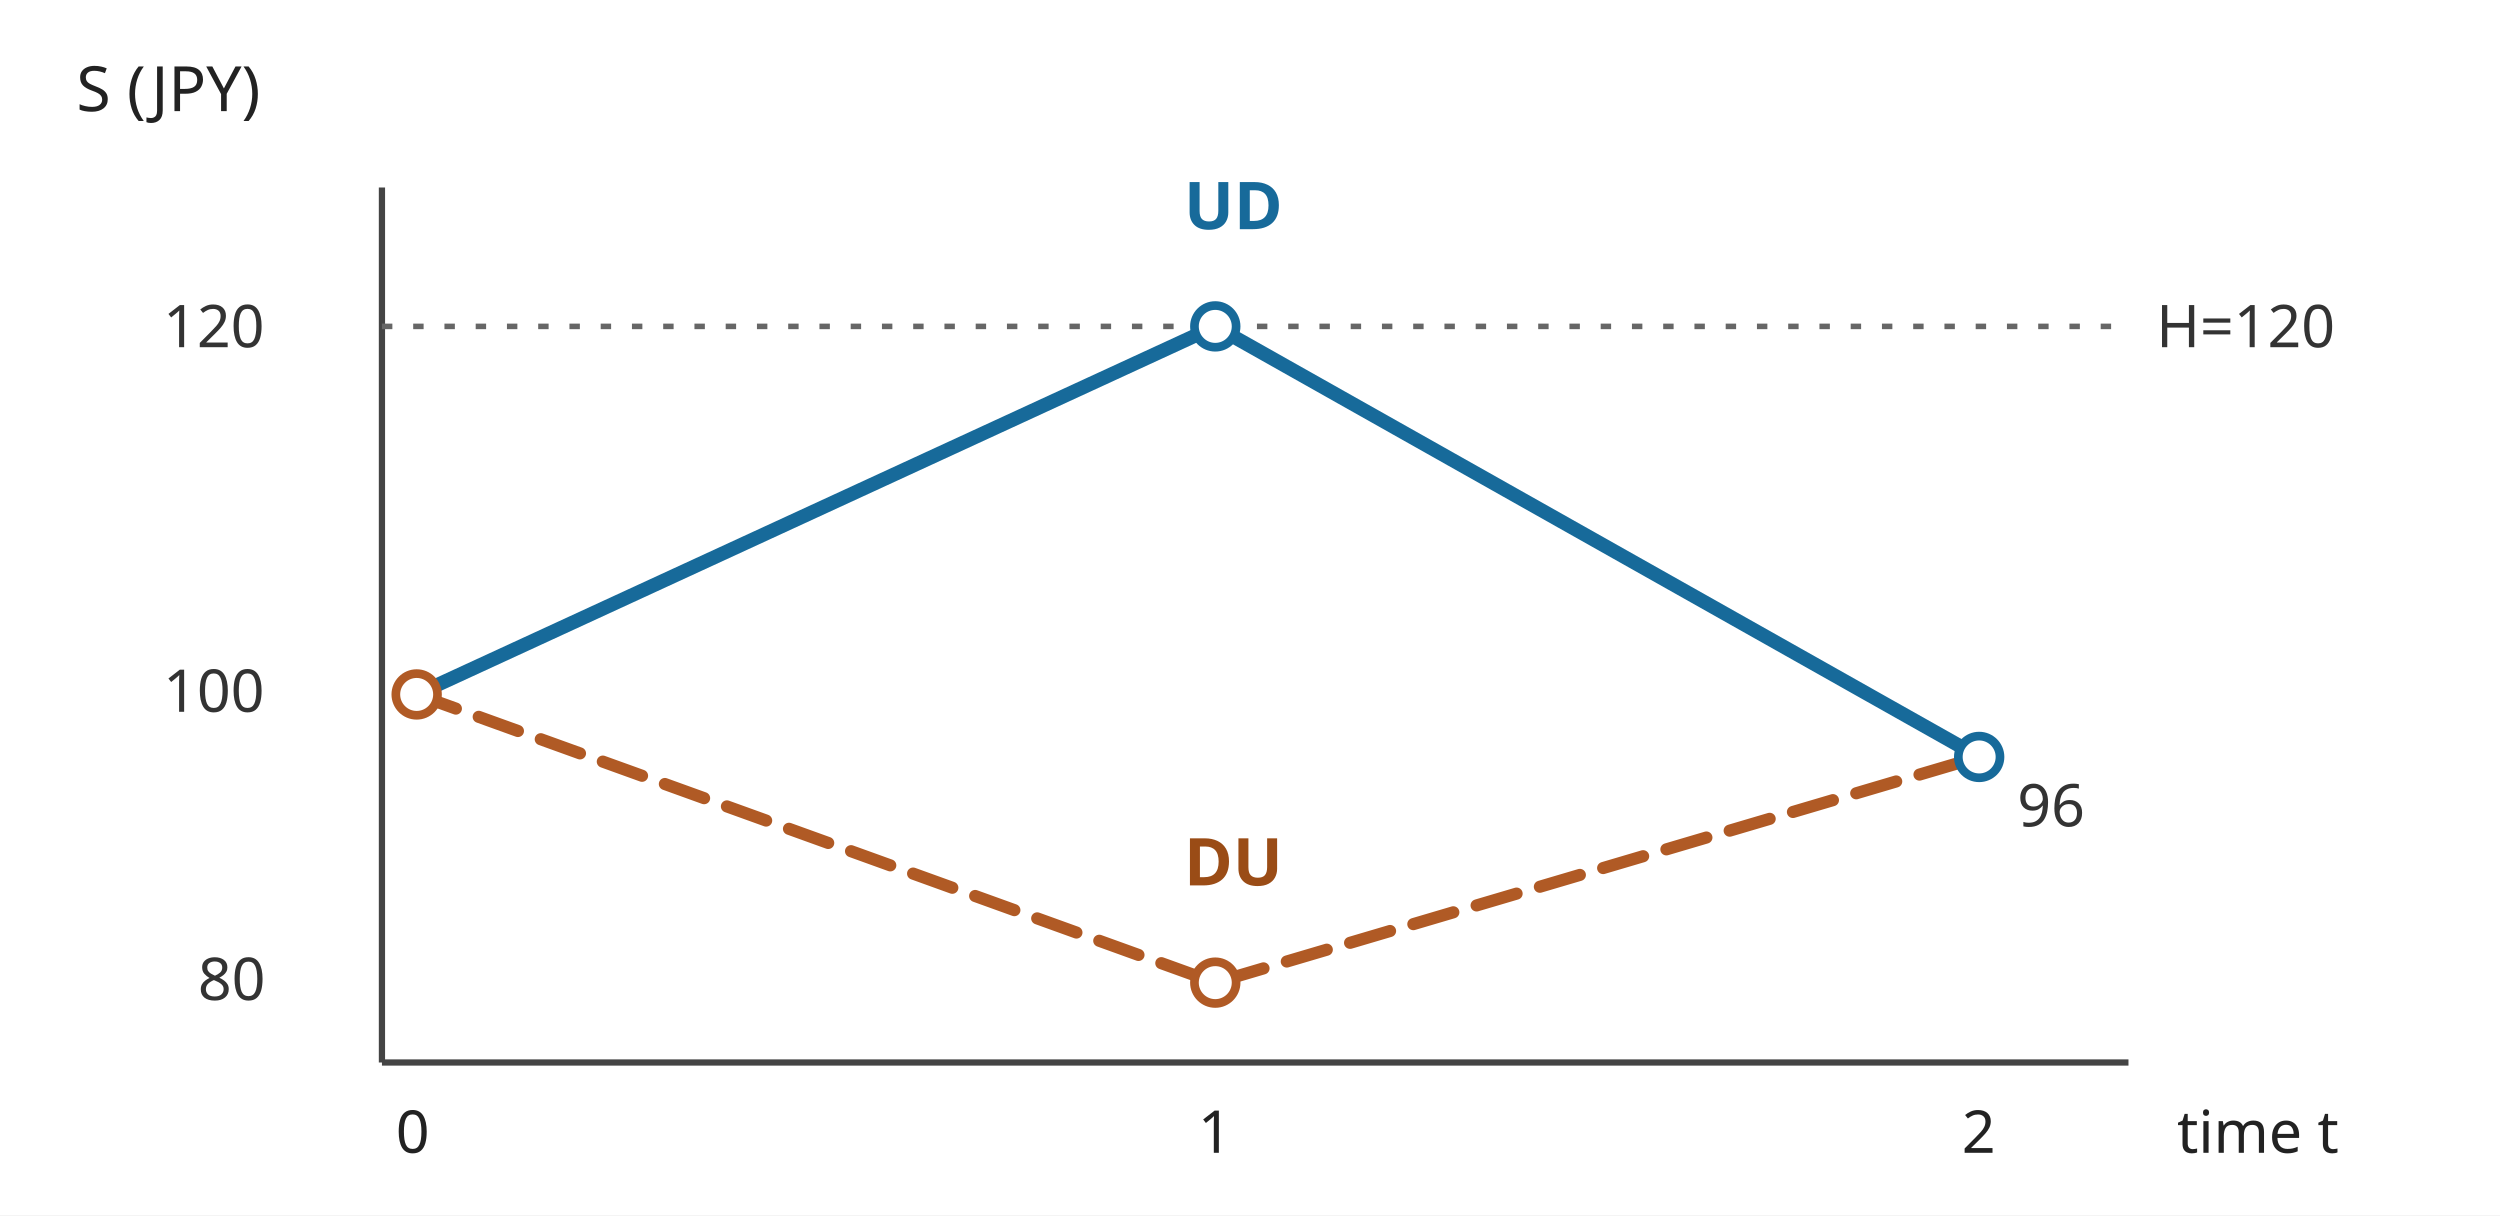
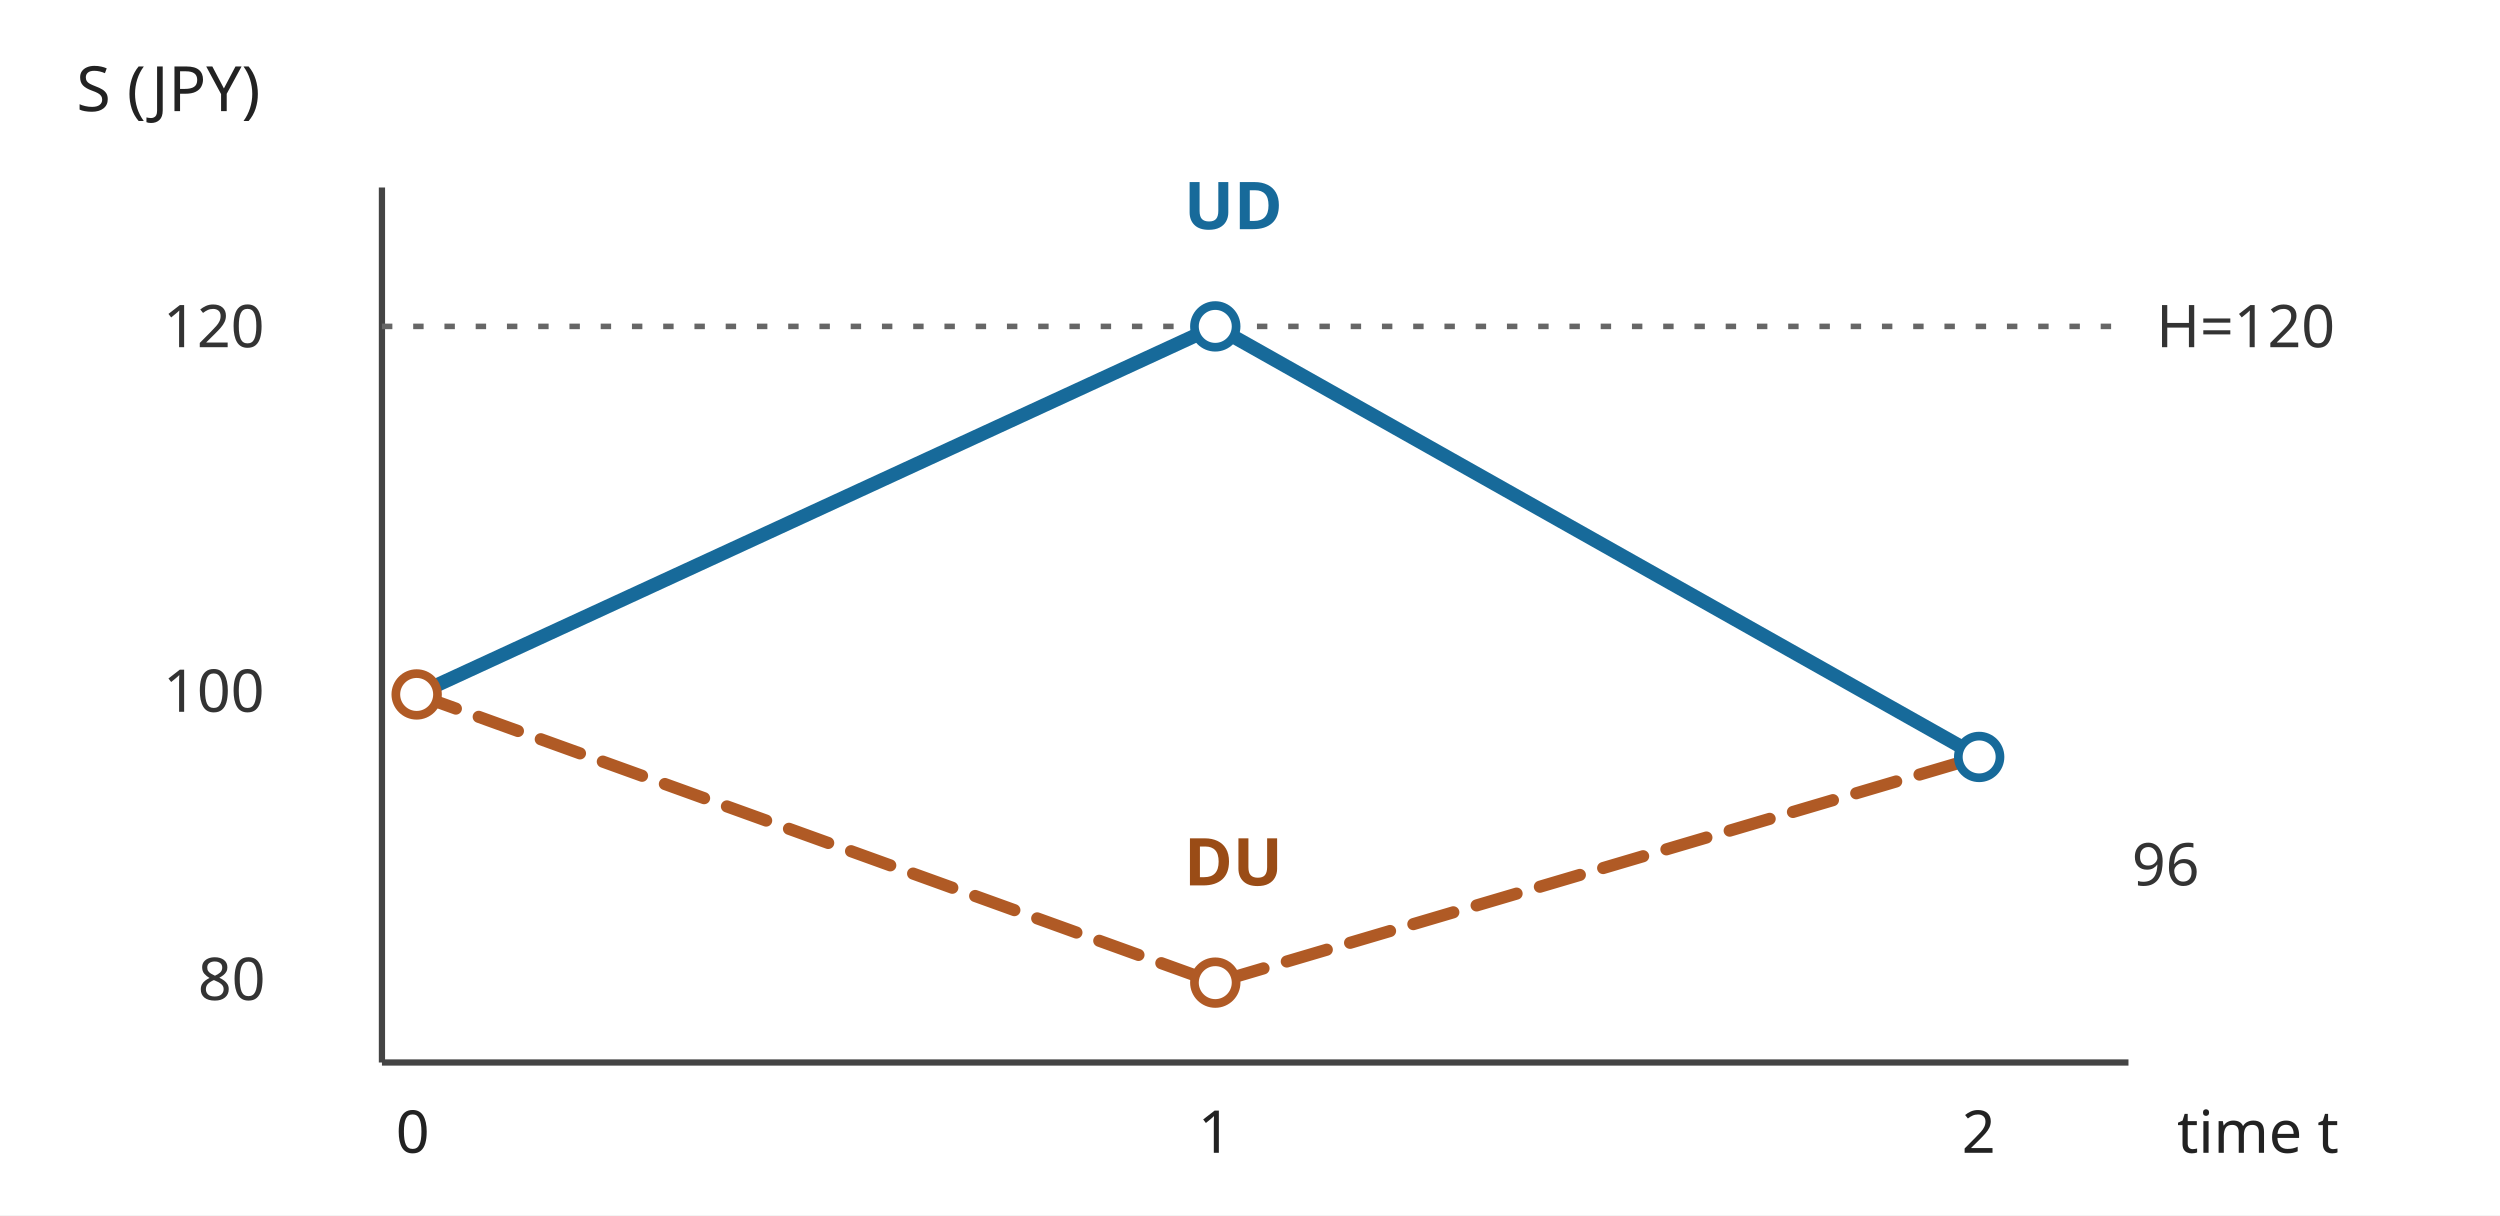
<svg xmlns="http://www.w3.org/2000/svg" viewBox="0 0 720 350" width="720" height="350" role="img" data-layout-lint="strict" aria-labelledby="title desc">
  <rect x="0" y="0" width="720" height="350" fill="#ffffff" />
  <line x1="110" y1="306" x2="613" y2="306" stroke="#444" stroke-width="1.8" />
  <line x1="110" y1="54" x2="110" y2="306" stroke="#444" stroke-width="1.8" />
  <line x1="110" y1="94" x2="611" y2="94" stroke="#666" stroke-width="1.6" stroke-dasharray="3 6" />
  <text x="22" y="32" font-size="18" font-family="sans-serif" fill="#222">S (JPY)</text>
  <text x="47" y="100" font-size="17" font-family="sans-serif" fill="#333">120</text>
  <text x="47" y="205" font-size="17" font-family="sans-serif" fill="#333">100</text>
  <text x="57" y="288" font-size="17" font-family="sans-serif" fill="#333">80</text>
  <text x="621" y="100" font-size="17" font-family="sans-serif" fill="#333">H=120</text>
  <polyline points="120,200 350,94 570,218" fill="none" stroke="#176a9a" stroke-width="4" stroke-linecap="round" stroke-linejoin="round" data-series-group="paths" data-series-label="UD" />
  <polyline points="120,200 350,283 570,218" fill="none" stroke="#b05a25" stroke-width="3.5" stroke-dasharray="12 7" stroke-linecap="round" stroke-linejoin="round" data-series-group="paths" data-series-label="DU" />
  <g fill="#ffffff" stroke="#176a9a" stroke-width="2.5">
    <circle cx="350" cy="94" r="6" />
    <circle cx="570" cy="218" r="6" />
  </g>
  <g fill="#ffffff" stroke="#b05a25" stroke-width="2.5">
    <circle cx="120" cy="200" r="6" />
    <circle cx="350" cy="283" r="6" />
  </g>
  <text x="341" y="66" font-size="19" font-family="sans-serif" font-weight="bold" fill="#176a9a">UD</text>
  <text x="341" y="255" font-size="19" font-family="sans-serif" font-weight="bold" fill="#9a4c16">DU</text>
-   <text x="581" y="238" font-size="17" font-family="sans-serif" fill="#333">96</text>
+   <text x="614" y="255" font-size="17" font-family="sans-serif" fill="#333">96</text>
  <text x="114" y="332" font-size="17" font-family="sans-serif" fill="#222">0</text>
  <text x="345" y="332" font-size="17" font-family="sans-serif" fill="#222">1</text>
  <text x="565" y="332" font-size="17" font-family="sans-serif" fill="#222">2</text>
  <text x="627" y="332" font-size="17" font-family="sans-serif" fill="#222">time t</text>
</svg>
